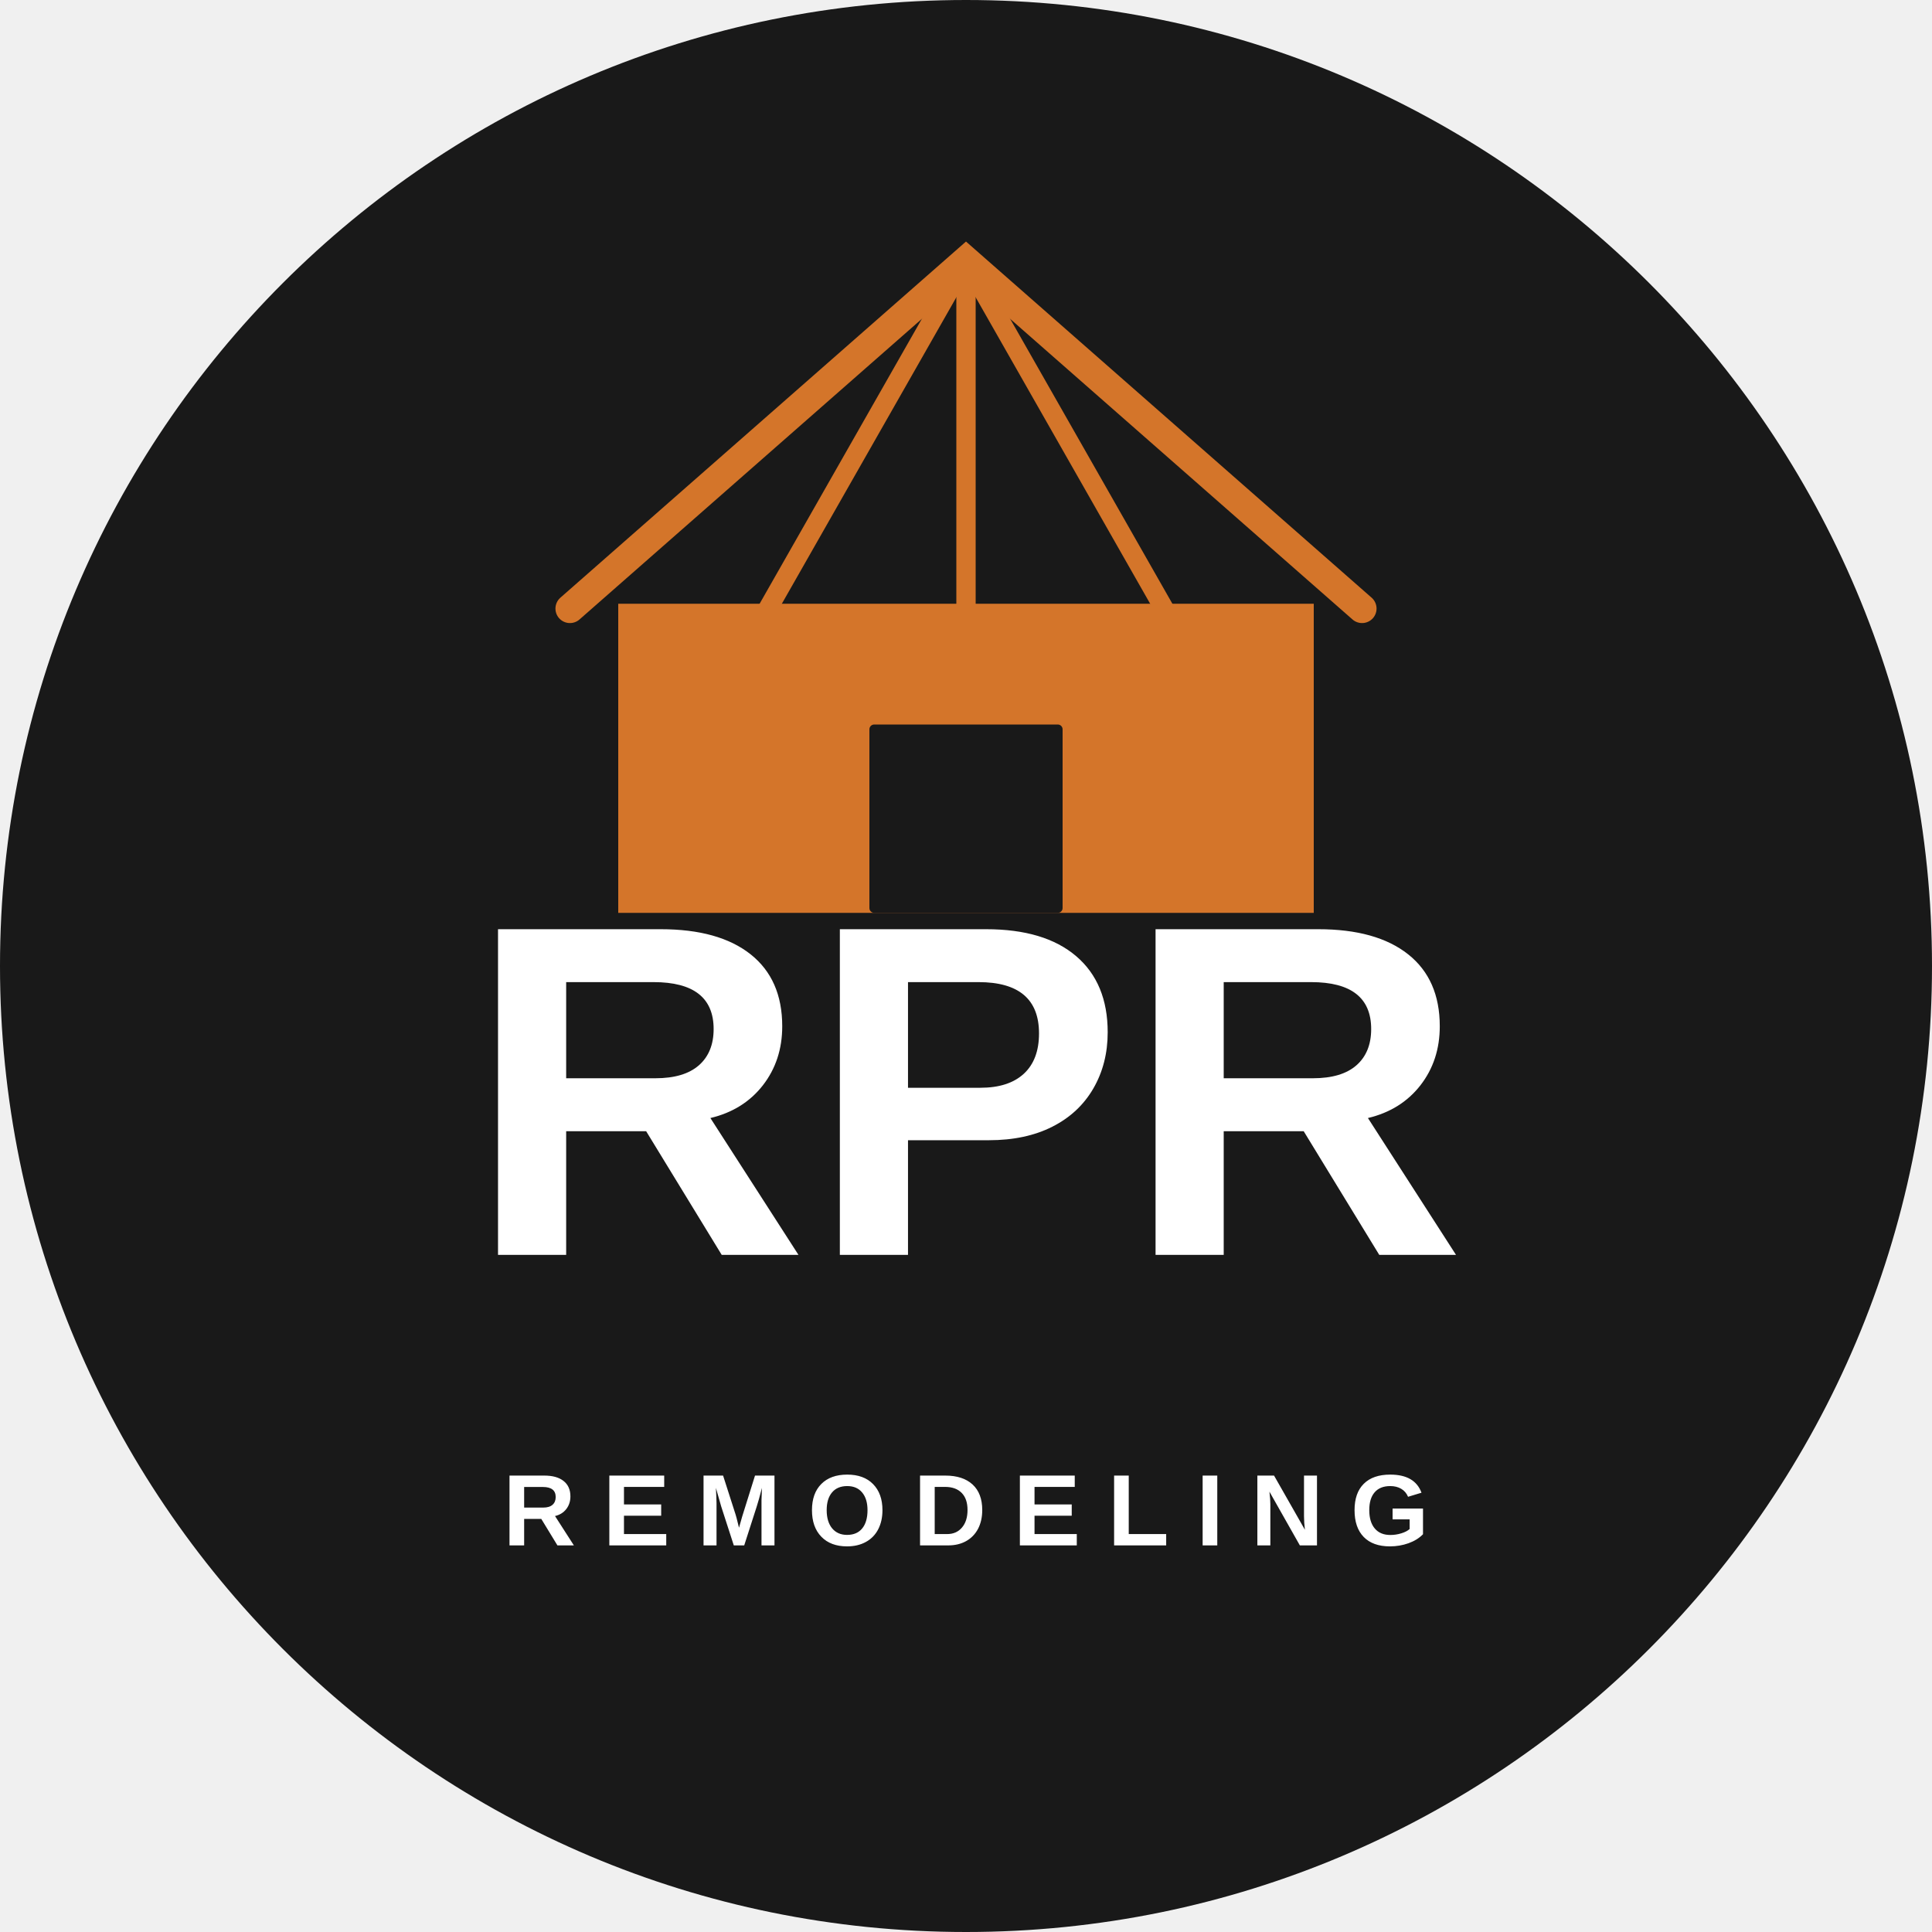
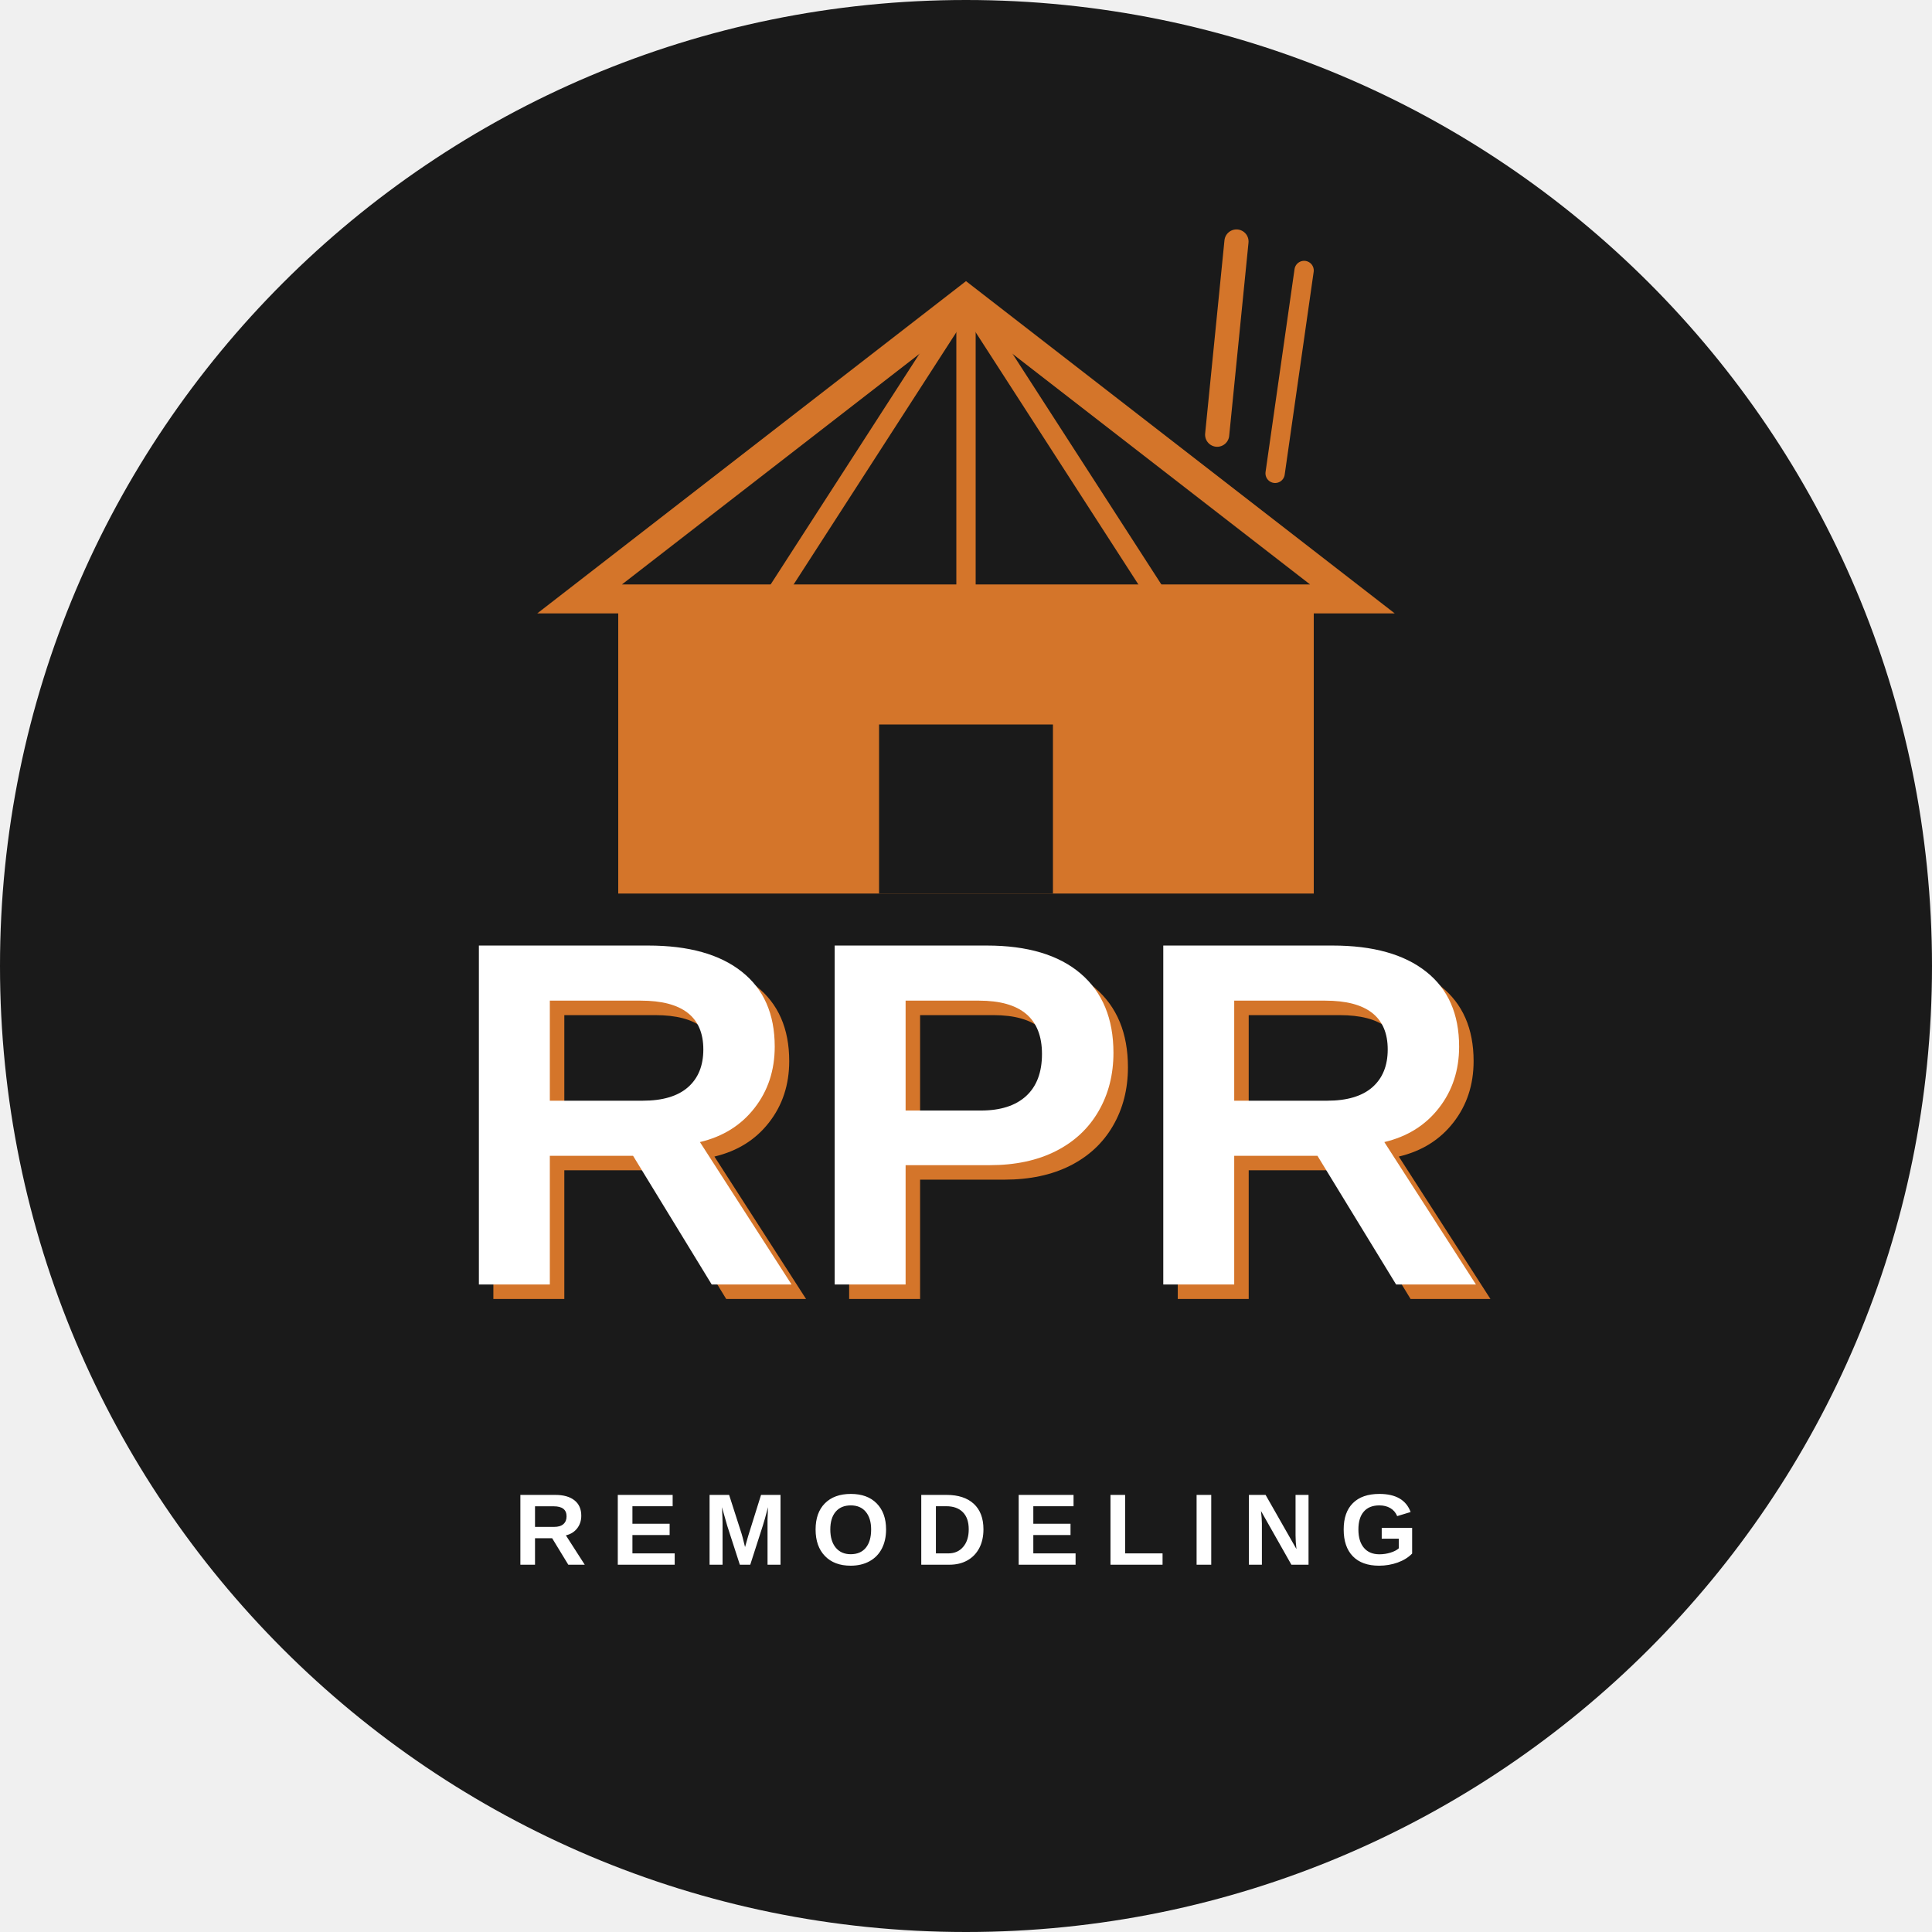
<svg xmlns="http://www.w3.org/2000/svg" viewBox="0 0 400 400">
-   <circle cx="200" cy="200" r="200" fill="#191919" />
-   <polyline points="118,126 200,54 282,126" fill="none" stroke="#D4752A" stroke-width="6" stroke-linejoin="miter" stroke-linecap="round" />
-   <line x1="200" y1="54" x2="200" y2="126" stroke="#D4752A" stroke-width="4" stroke-linecap="round" />
-   <line x1="200" y1="54" x2="159" y2="126" stroke="#D4752A" stroke-width="4" stroke-linecap="round" />
-   <line x1="200" y1="54" x2="241" y2="126" stroke="#D4752A" stroke-width="4" stroke-linecap="round" />
-   <rect x="128" y="125" width="144" height="64" fill="#D4752A" />
-   <rect x="180" y="150" width="40" height="39" fill="#191919" rx="1" />
-   <text x="200" y="232" font-family="'Arial Black', Arial, sans-serif" font-size="98" font-weight="900" fill="#FFFFFF" text-anchor="middle" dominant-baseline="middle">RPR</text>
-   <text x="200" y="314" font-family="Arial, Helvetica, sans-serif" font-size="21" font-weight="700" fill="#FFFFFF" text-anchor="middle" dominant-baseline="middle" letter-spacing="5.5">REMODELING</text>
+   <circle cx="200" cy="200" r="200" fill="#1A1A1A" />
+   <line x1="256" y1="50" x2="252" y2="90" stroke="#D4752A" stroke-width="5" stroke-linecap="round" />
+   <line x1="270" y1="56" x2="264" y2="98" stroke="#D4752A" stroke-width="4" stroke-linecap="round" />
+   <polygon points="200,62 280,124 120,124" fill="none" stroke="#D4752A" stroke-width="6" stroke-linejoin="miter" stroke-linecap="round" />
+   <line x1="200" y1="62" x2="200" y2="124" stroke="#D4752A" stroke-width="4" stroke-linecap="round" />
+   <line x1="200" y1="62" x2="160" y2="124" stroke="#D4752A" stroke-width="4" stroke-linecap="round" />
+   <line x1="200" y1="62" x2="240" y2="124" stroke="#D4752A" stroke-width="4" stroke-linecap="round" />
+   <rect x="128" y="123" width="144" height="62" fill="#D4752A" />
+   <rect x="182" y="150" width="36" height="35" fill="#1A1A1A" />
+   <text x="203" y="240" font-family="'Arial Black', Arial, sans-serif" font-size="102" font-weight="900" fill="#D4752A" text-anchor="middle" dominant-baseline="middle">RPR</text>
+   <text x="200" y="237" font-family="'Arial Black', Arial, sans-serif" font-size="102" font-weight="900" fill="#FFFFFF" text-anchor="middle" dominant-baseline="middle">RPR</text>
+   <text x="200" y="318" font-family="Arial, Helvetica, sans-serif" font-size="21" font-weight="700" fill="#FFFFFF" text-anchor="middle" dominant-baseline="middle" letter-spacing="5">REMODELING</text>
</svg>
